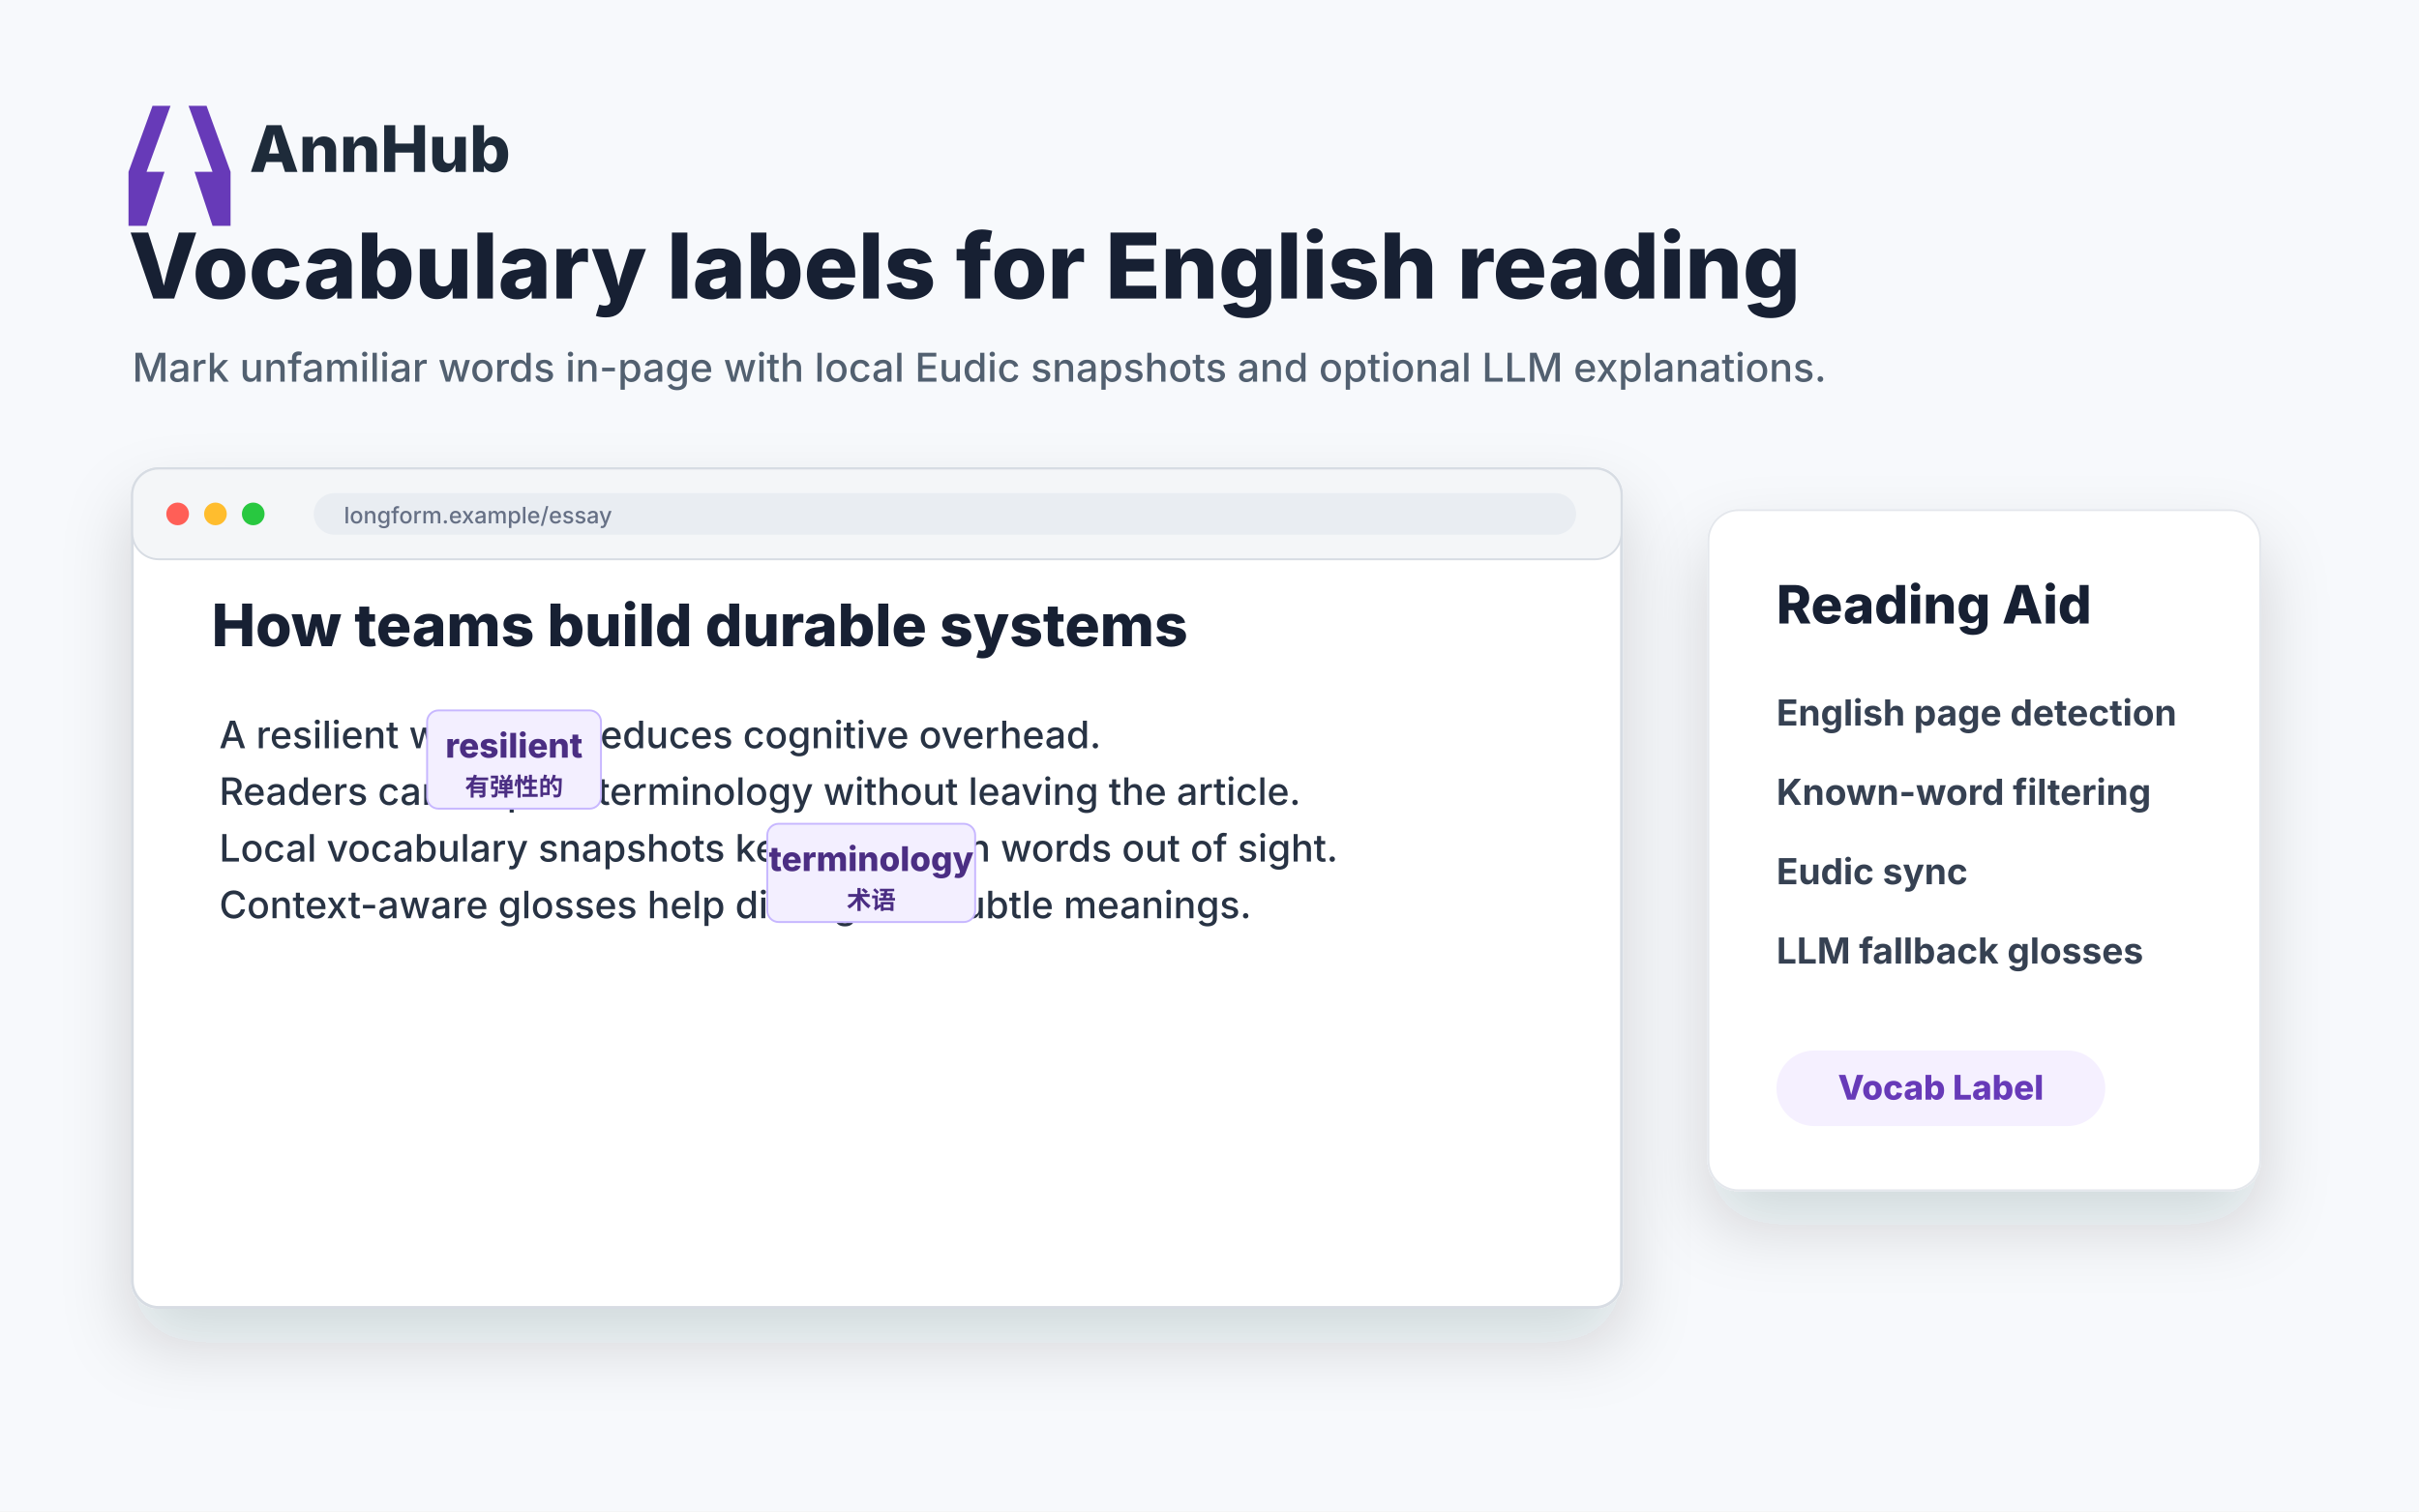
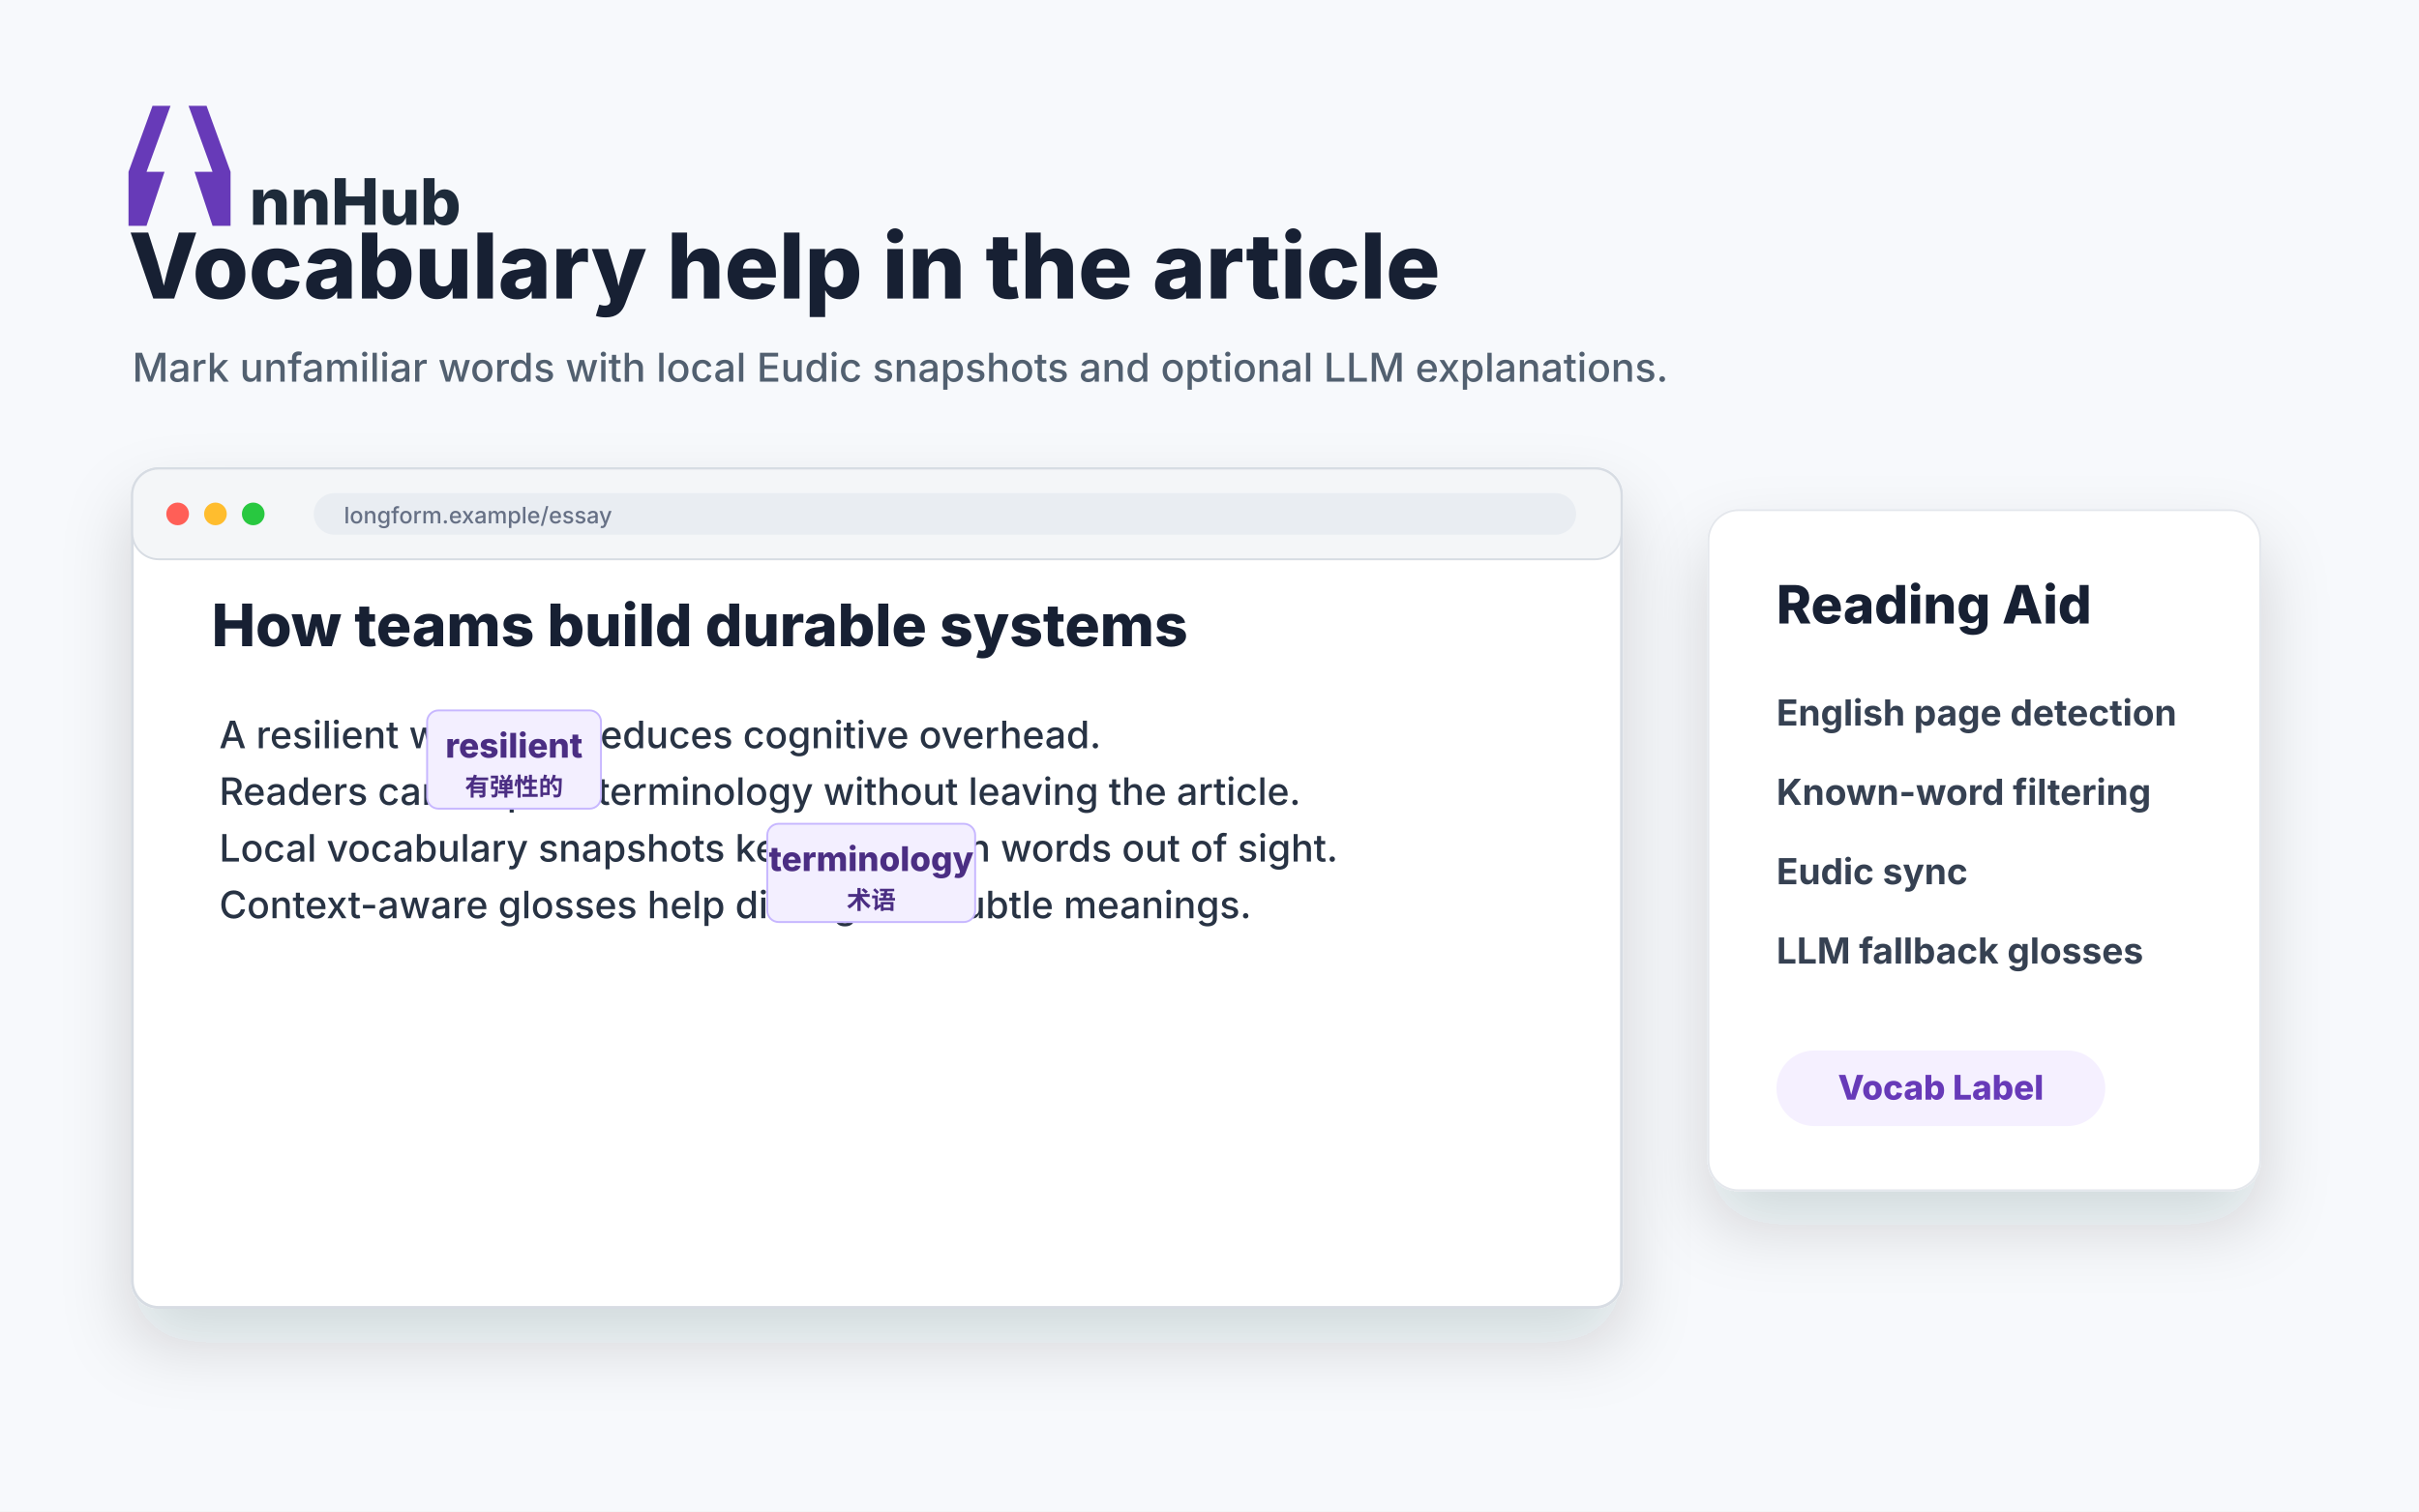
<svg xmlns="http://www.w3.org/2000/svg" width="1280" height="800" viewBox="0 0 1280 800">
  <defs>
    <linearGradient id="bg" x1="0" y1="0" x2="1" y2="1">
      <stop offset="0%" stop-color="#FAFBFC" />
      <stop offset="52%" stop-color="#EFF5FF" />
      <stop offset="100%" stop-color="#F8F3FF" />
    </linearGradient>
    <linearGradient id="purple" x1="0" y1="0" x2="1" y2="1">
      <stop offset="0%" stop-color="#7C4DFF" />
      <stop offset="100%" stop-color="#4B2E83" />
    </linearGradient>
    <filter id="shadow" x="-20%" y="-20%" width="140%" height="150%">
      <feDropShadow dx="0" dy="18" stdDeviation="18" flood-color="#172033" flood-opacity="0.16" />
    </filter>
    <filter id="softShadow" x="-30%" y="-30%" width="160%" height="180%">
      <feDropShadow dx="0" dy="10" stdDeviation="12" flood-color="#172033" flood-opacity="0.18" />
    </filter>
  </defs>
  <rect x="0" y="0" width="1280" height="800" rx="0" fill="#F7F9FC" stroke="none" stroke-width="1" opacity="1" />
  <g transform="translate(68 56) scale(0.3176471)">
    <path fill-rule="evenodd" clip-rule="evenodd" d="M30 110L70 0H40L0 110V200H30L60 110H30ZM140 110L100 0H130L170 110V200H140L110 110H140Z" fill="#673AB8" />
  </g>
-   <text x="132" y="91" font-family="Inter, -apple-system, BlinkMacSystemFont, Segoe UI, sans-serif" font-size="34" font-weight="800" fill="#1E2B3A" text-anchor="start" opacity="1">AnnHub</text>
-   <text x="68" y="158" font-family="Inter, -apple-system, BlinkMacSystemFont, Segoe UI, sans-serif" font-size="48" font-weight="820" fill="#172033" text-anchor="start" opacity="1">Vocabulary labels for English reading</text>
-   <text x="70" y="202" font-family="Inter, -apple-system, BlinkMacSystemFont, Segoe UI, sans-serif" font-size="21" font-weight="450" fill="#526070" text-anchor="start" opacity="1">Mark unfamiliar words in-page with local Eudic snapshots and optional LLM explanations.</text>
+   <text x="132" y="119" font-family="Inter, -apple-system, BlinkMacSystemFont, Segoe UI, sans-serif" font-size="34" font-weight="800" fill="#1E2B3A" text-anchor="start" opacity="1">nnHub</text>
+   <text x="68" y="158" font-family="Inter, -apple-system, BlinkMacSystemFont, Segoe UI, sans-serif" font-size="48" font-weight="820" fill="#172033" text-anchor="start" opacity="1">Vocabulary help in the article</text>
+   <text x="70" y="202" font-family="Inter, -apple-system, BlinkMacSystemFont, Segoe UI, sans-serif" font-size="21" font-weight="450" fill="#526070" text-anchor="start" opacity="1">Mark unfamiliar words with local Eudic snapshots and optional LLM explanations.</text>
  <rect x="70" y="248" width="788" height="444" rx="14" fill="#ffffff" stroke="#D7DCE3" stroke-width="1.5" opacity="1" filter="url(#shadow)" />
  <rect x="70" y="248" width="788" height="48" rx="14" fill="#F4F6F8" stroke="#D7DCE3" stroke-width="1" opacity="1" />
  <circle cx="94" cy="272" r="6" fill="#FF5F57" />
  <circle cx="114" cy="272" r="6" fill="#FFBD2E" />
  <circle cx="134" cy="272" r="6" fill="#28C840" />
  <rect x="166" y="261" width="668" height="22" rx="11" fill="#E9EDF2" stroke="none" stroke-width="1" opacity="1" />
  <text x="182" y="277" font-family="Inter, -apple-system, BlinkMacSystemFont, Segoe UI, sans-serif" font-size="12" font-weight="500" fill="#667085" text-anchor="start" opacity="1">longform.example/essay</text>
  <text x="112" y="342" font-family="Inter, -apple-system, BlinkMacSystemFont, Segoe UI, sans-serif" font-size="31" font-weight="800" fill="#172033" text-anchor="start" opacity="1">How teams build durable systems</text>
  <text x="116" y="396" font-family="Inter, -apple-system, BlinkMacSystemFont, Segoe UI, sans-serif" font-size="20" font-weight="450" fill="#283344" text-anchor="start" opacity="1">A resilient workflow reduces cognitive overhead.</text>
  <text x="116" y="426" font-family="Inter, -apple-system, BlinkMacSystemFont, Segoe UI, sans-serif" font-size="20" font-weight="450" fill="#283344" text-anchor="start" opacity="1">Readers can inspect terminology without leaving the article.</text>
  <text x="116" y="456" font-family="Inter, -apple-system, BlinkMacSystemFont, Segoe UI, sans-serif" font-size="20" font-weight="450" fill="#283344" text-anchor="start" opacity="1">Local vocabulary snapshots keep common words out of sight.</text>
  <text x="116" y="486" font-family="Inter, -apple-system, BlinkMacSystemFont, Segoe UI, sans-serif" font-size="20" font-weight="450" fill="#283344" text-anchor="start" opacity="1">Context-aware glosses help distinguish subtle meanings.</text>
  <rect x="226" y="376" width="92" height="52" rx="6" fill="#F3EFFF" stroke="#C7B7FF" stroke-width="1" opacity="1" />
  <text x="272" y="401" font-family="Inter, -apple-system, BlinkMacSystemFont, Segoe UI, sans-serif" font-size="18" font-weight="800" fill="#4B2E83" text-anchor="middle" opacity="1">resilient</text>
  <text x="272" y="421" font-family="Inter, -apple-system, BlinkMacSystemFont, Segoe UI, sans-serif" font-size="13" font-weight="700" fill="#4B2E83" text-anchor="middle" opacity="1">有弹性的</text>
  <rect x="406" y="436" width="110" height="52" rx="6" fill="#F3EFFF" stroke="#C7B7FF" stroke-width="1" opacity="1" />
  <text x="461" y="461" font-family="Inter, -apple-system, BlinkMacSystemFont, Segoe UI, sans-serif" font-size="18" font-weight="800" fill="#4B2E83" text-anchor="middle" opacity="1">terminology</text>
  <text x="461" y="481" font-family="Inter, -apple-system, BlinkMacSystemFont, Segoe UI, sans-serif" font-size="13" font-weight="700" fill="#4B2E83" text-anchor="middle" opacity="1">术语</text>
  <rect x="904" y="270" width="292" height="360" rx="16" fill="#ffffff" stroke="#E4E7EC" stroke-width="1" opacity="1" filter="url(#shadow)" />
  <text x="940" y="330" font-family="Inter, -apple-system, BlinkMacSystemFont, Segoe UI, sans-serif" font-size="28" font-weight="820" fill="#172033" text-anchor="start" opacity="1">Reading Aid</text>
  <text x="940" y="384" font-family="Inter, -apple-system, BlinkMacSystemFont, Segoe UI, sans-serif" font-size="19" font-weight="650" fill="#364152" text-anchor="start" opacity="1">English page detection</text>
  <text x="940" y="426" font-family="Inter, -apple-system, BlinkMacSystemFont, Segoe UI, sans-serif" font-size="19" font-weight="650" fill="#364152" text-anchor="start" opacity="1">Known-word filtering</text>
  <text x="940" y="468" font-family="Inter, -apple-system, BlinkMacSystemFont, Segoe UI, sans-serif" font-size="19" font-weight="650" fill="#364152" text-anchor="start" opacity="1">Eudic sync</text>
  <text x="940" y="510" font-family="Inter, -apple-system, BlinkMacSystemFont, Segoe UI, sans-serif" font-size="19" font-weight="650" fill="#364152" text-anchor="start" opacity="1">LLM fallback glosses</text>
  <rect x="940" y="556" width="174" height="40" rx="20" fill="#F5F0FF" stroke="none" stroke-width="1" opacity="1" />
  <text x="1027" y="582" font-family="Inter, -apple-system, BlinkMacSystemFont, Segoe UI, sans-serif" font-size="18" font-weight="800" fill="#673AB8" text-anchor="middle" opacity="1">Vocab Label</text>
</svg>
